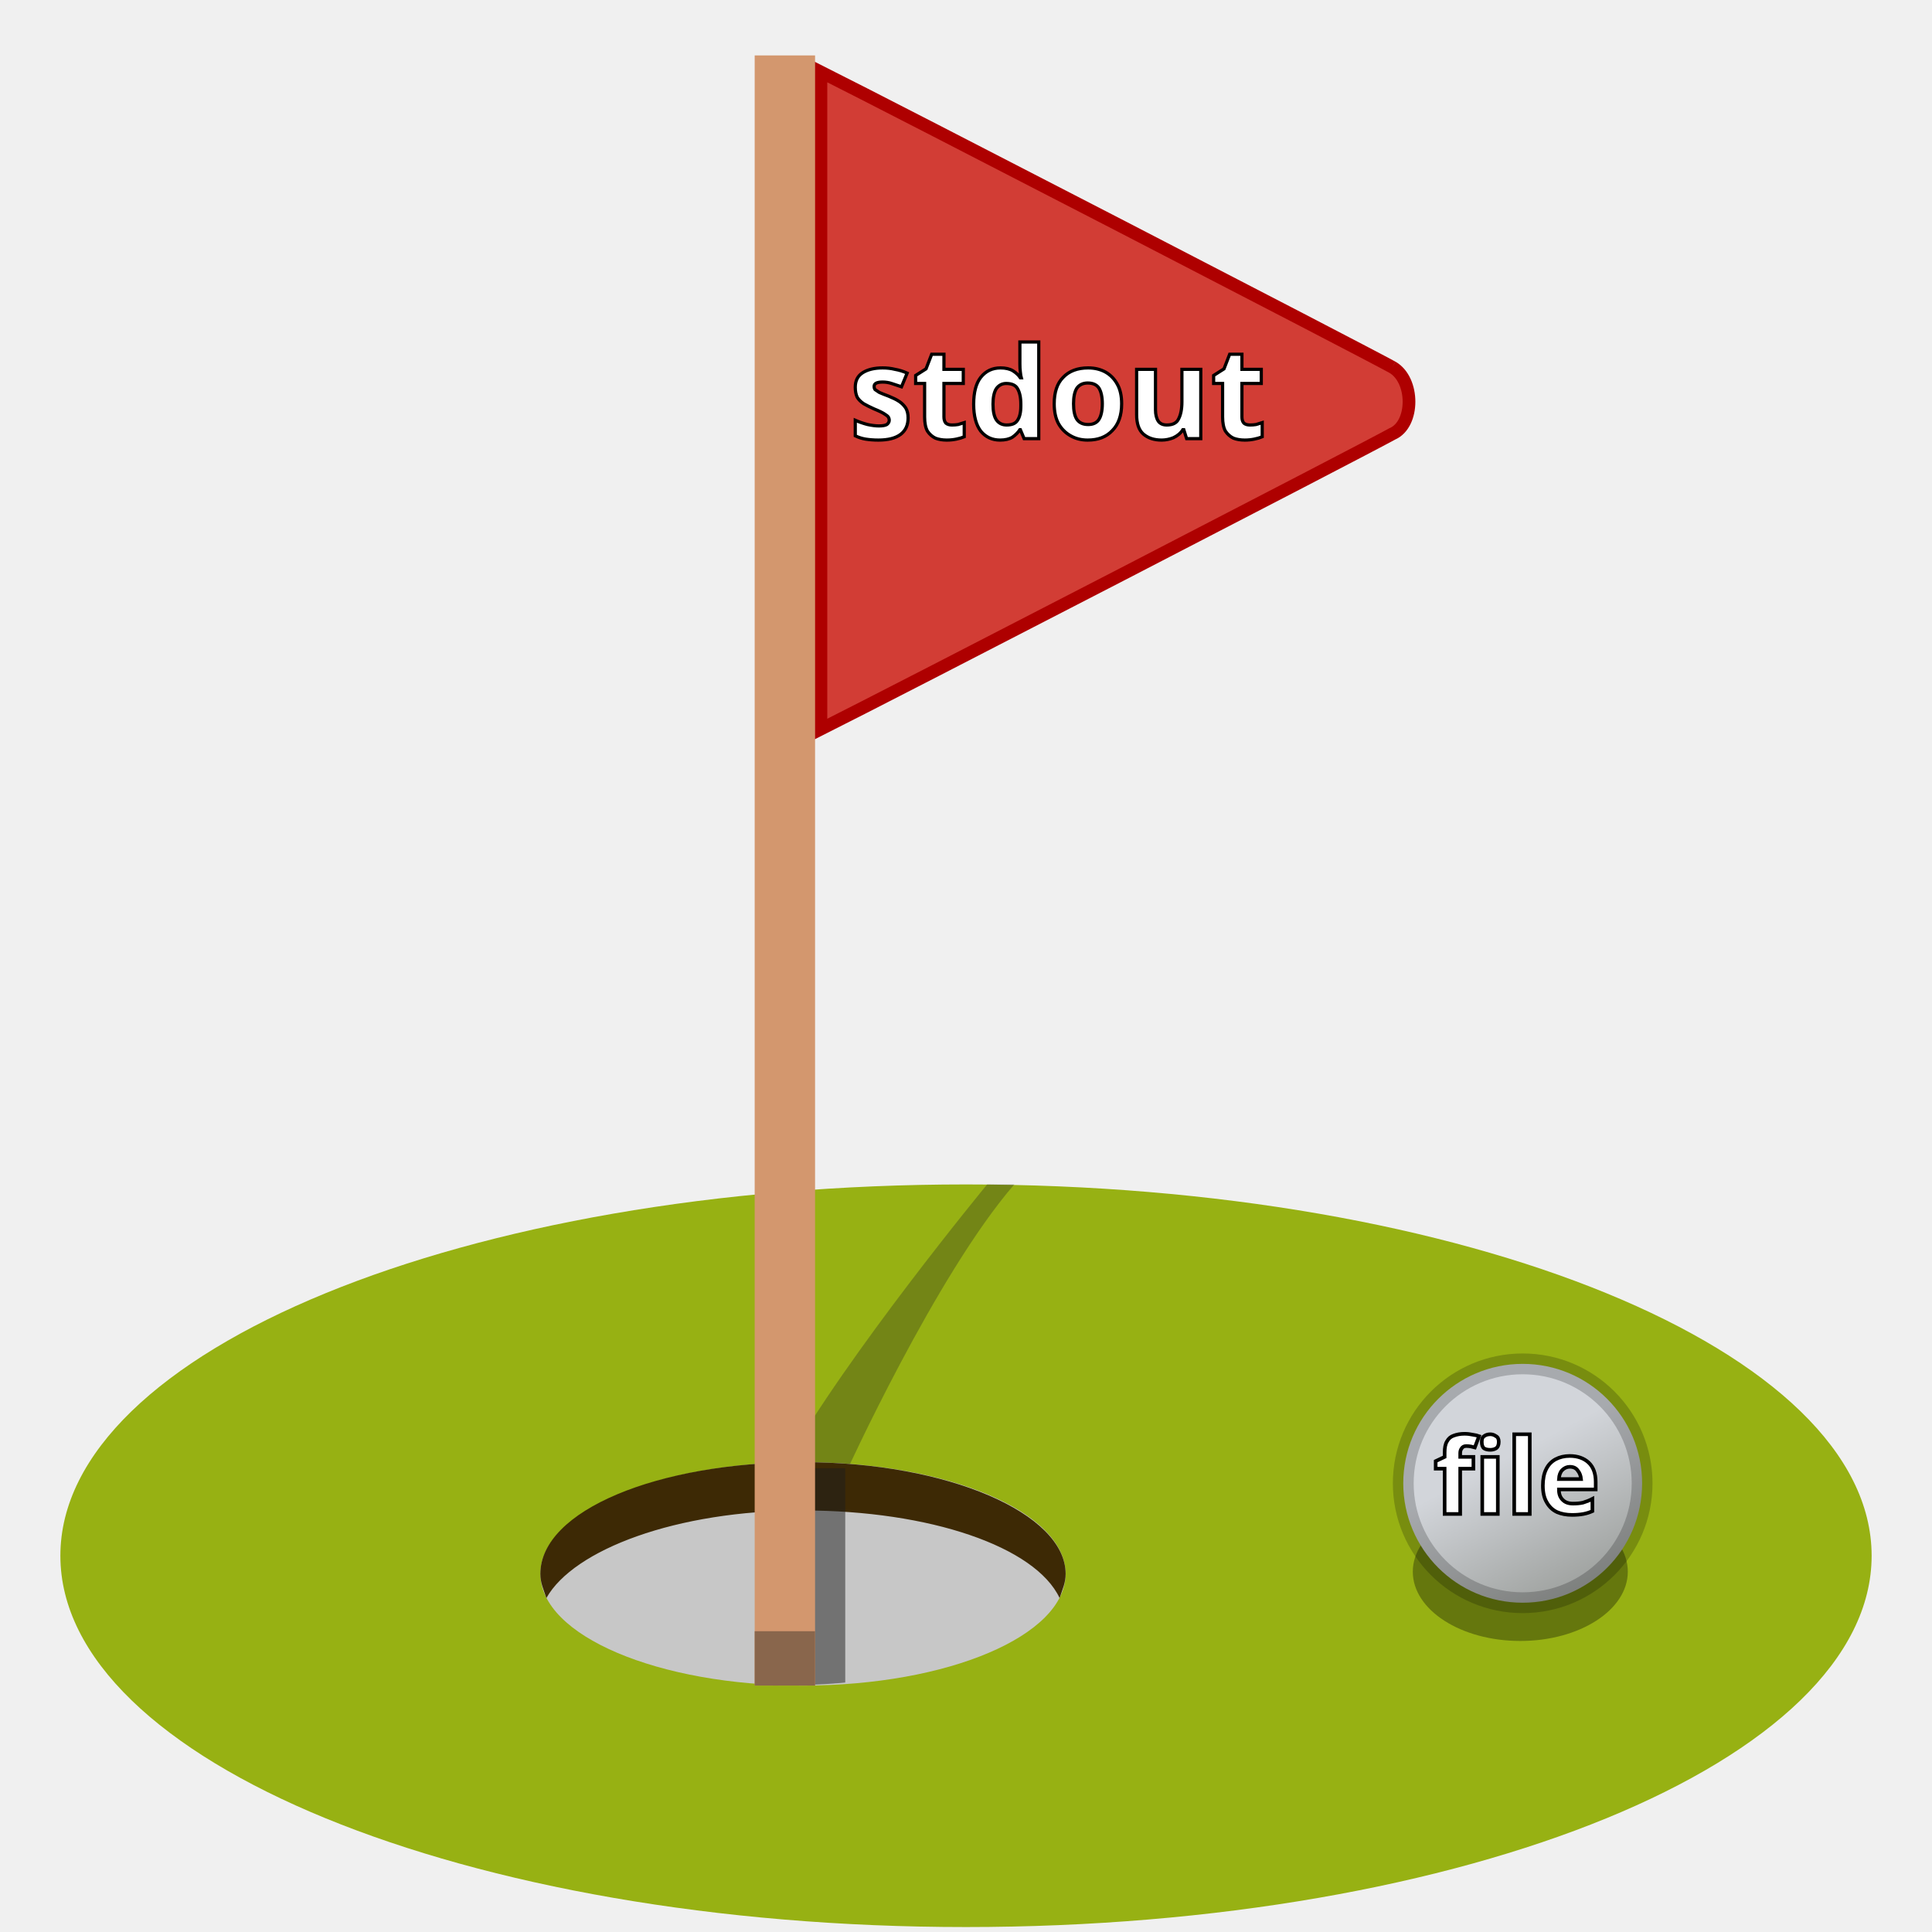
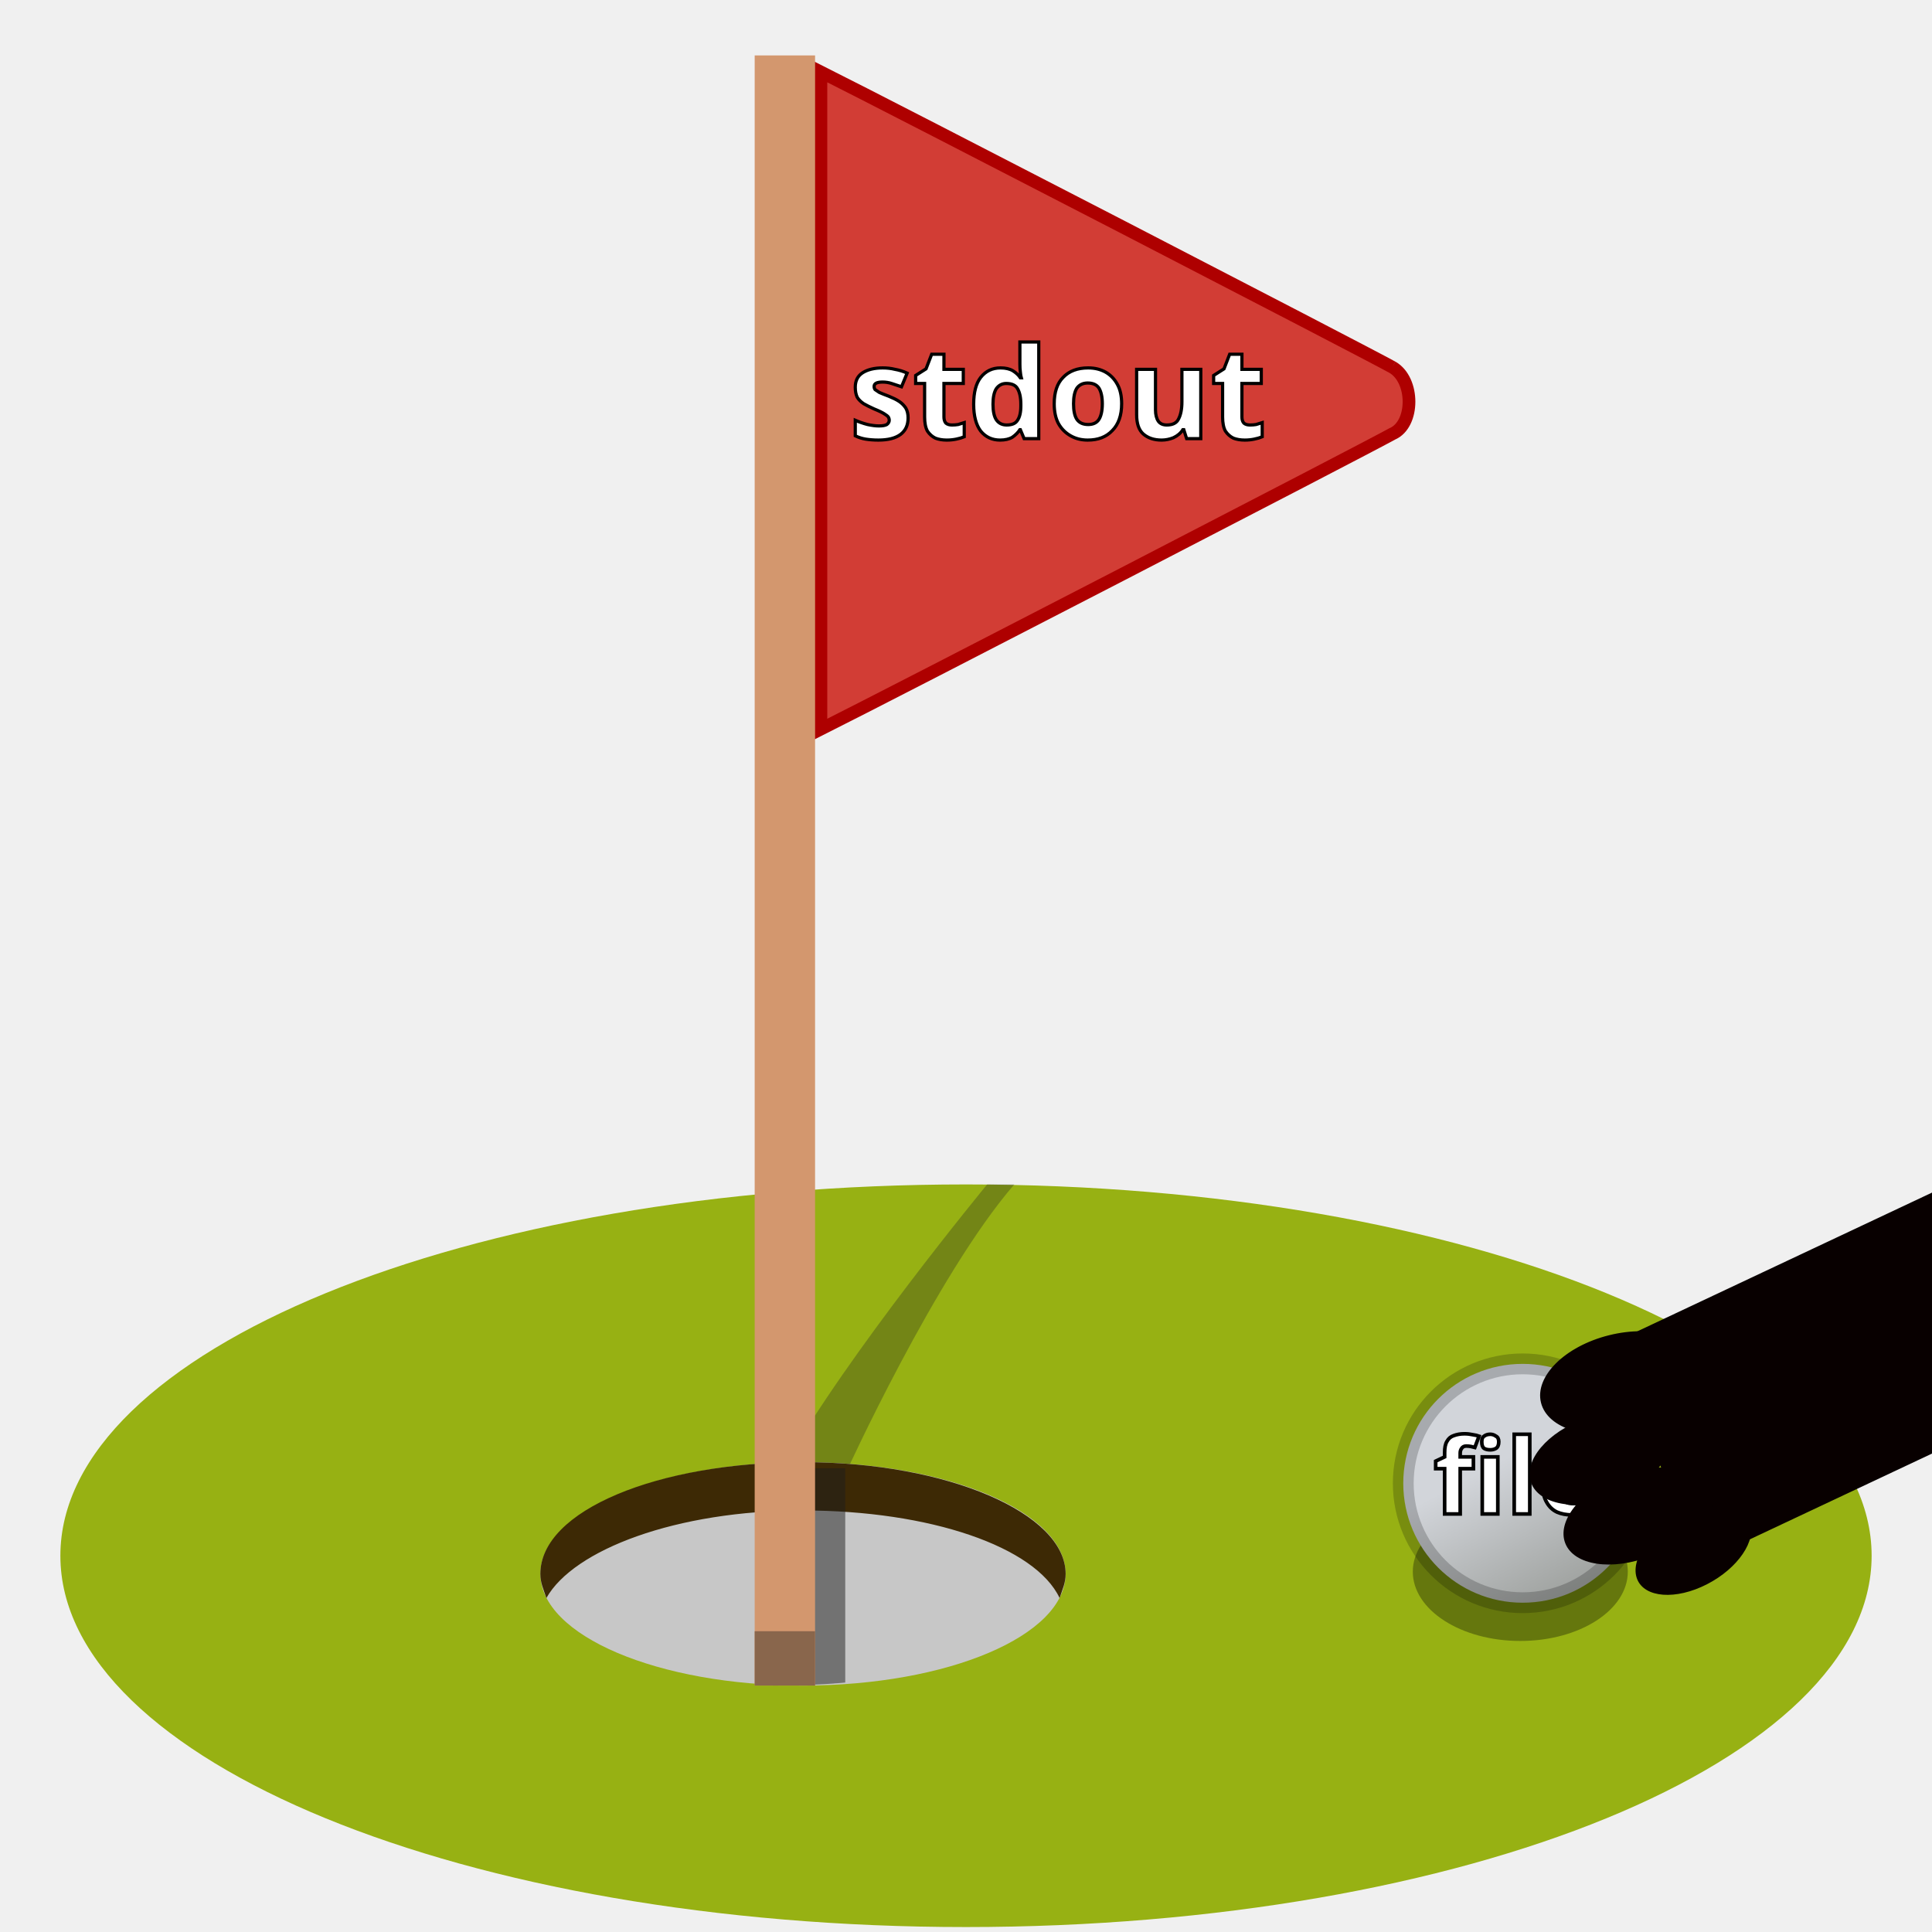
<svg xmlns="http://www.w3.org/2000/svg" xmlns:xlink="http://www.w3.org/1999/xlink" viewBox="0 0 64 64" enable-background="new 0 0 64 64" version="1.1" id="svg6734" xml:space="preserve">
  <defs id="defs6738">
    <linearGradient id="linearGradient18532">
      <stop style="stop-color:#d2d5da;stop-opacity:1;" offset="0" id="stop18528" />
      <stop style="stop-color:#9c9f9c;stop-opacity:1;" offset="1" id="stop18530" />
    </linearGradient>
    <linearGradient xlink:href="#linearGradient18532" id="linearGradient18534" x1="52.23" y1="50.778" x2="53.64" y2="53.44" gradientUnits="userSpaceOnUse" gradientTransform="matrix(1.723537,0,0,1.723537,-39.92462,-39.33052)" />
  </defs>
  <ellipse cx="32" cy="51.536" rx="30" ry="12.3" fill="#97b113" id="ellipse6718" />
  <path d="m 28,48.836 c 0,0 3,-6.6 5.6,-9.6 h -0.9 c 0,0 -4.7,5.7 -6.7,9.3 l 2,0.3" opacity="0.3" fill="#1e1e1e" id="path6720" />
  <ellipse cx="26.6" cy="52.136" rx="8.7" ry="3.7" fill="#c7c7c7" id="ellipse6722" />
  <path d="m 26.6,50.036 c 4.2,0 7.7,1.2 8.5,2.9 0.1,-0.3 0.2,-0.5 0.2,-0.8 0,-2 -3.9,-3.7 -8.7,-3.7 -4.8,0 -8.7,1.6 -8.7,3.7 0,0.3 0.1,0.5 0.2,0.8 0.9,-1.6 4.3,-2.9 8.5,-2.9" fill="#3d2905" id="path6724" />
  <path d="M 46.123,12.164 C 45.177,11.638 29.508,3.541 27.194,2.384 V 24.152 c 2.314,-1.157 17.983,-9.254 18.929,-9.78 0.736,-0.315 0.736,-1.788 0,-2.208" fill="#ed4c5c" id="path6726" style="fill:#d23d35;fill-opacity:1;stroke:#ae0000;stroke-width:0.421;stroke-dasharray:none;stroke-opacity:1" />
  <path d="m 28,55.736 c 0,0 -0.9,0.1 -2.4,0.1 v -7.2 H 28 v 7.1" opacity="0.5" fill="#1e1e1e" id="path6728" />
  <path fill="#d3976e" d="m 25,1.836 h 2 V 55.836 h -2 z" id="path6730" />
  <path fill="#89664c" d="m 25,54.036 h 2 v 1.8 h -2 z" id="path6732" />
  <text xml:space="preserve" style="font-style:normal;font-variant:normal;font-weight:bold;font-stretch:normal;font-size:4.213px;line-height:1.25;font-family:sans-serif;-inkscape-font-specification:'sans-serif, Bold';font-variant-ligatures:normal;font-variant-caps:normal;font-variant-numeric:normal;font-variant-east-asian:normal;fill:#ffffff;fill-opacity:1;stroke:#000000;stroke-width:0.106;stroke-dasharray:none;stroke-opacity:1" x="28.146" y="14.533" id="text6794">
    <tspan id="tspan6792" x="28.146" y="14.533" style="font-style:normal;font-variant:normal;font-weight:bold;font-stretch:normal;font-size:4.213px;font-family:sans-serif;-inkscape-font-specification:'sans-serif, Bold';font-variant-ligatures:normal;font-variant-caps:normal;font-variant-numeric:normal;font-variant-east-asian:normal;fill:#ffffff;fill-opacity:1;stroke:#000000;stroke-width:0.106;stroke-dasharray:none;stroke-opacity:1">stdout</tspan>
  </text>
  <style type="text/css" id="style9501">
	.st0{fill:#2A8D38;}
	.st1{fill:url(#SVGID_1_);}
	.st2{fill:url(#SVGID_2_);}
	.st3{fill:url(#SVGID_3_);}
	.st4{fill:url(#SVGID_4_);}
	.st5{fill:url(#SVGID_5_);}
	.st6{fill:url(#SVGID_6_);}
	.st7{fill:url(#SVGID_7_);}
	.st8{fill:url(#SVGID_8_);}
	.st9{fill:url(#SVGID_9_);}
	.st10{fill:url(#SVGID_10_);}
	.st11{fill:url(#SVGID_11_);}
	.st12{fill:url(#SVGID_12_);}
	.st13{fill:url(#SVGID_13_);}
	.st14{fill:url(#SVGID_14_);}
	.st15{fill:url(#SVGID_15_);}
	.st16{fill:url(#SVGID_16_);}
	.st17{fill:url(#SVGID_17_);}
	.st18{fill:url(#SVGID_18_);}
	.st19{fill:url(#SVGID_19_);}
	.st20{fill:url(#SVGID_20_);}
	.st21{fill:url(#SVGID_21_);}
	.st22{fill:url(#SVGID_22_);}
	.st23{fill:url(#SVGID_23_);}
	.st24{fill:url(#SVGID_24_);}
	.st25{fill:url(#SVGID_25_);}
	.st26{fill:url(#SVGID_26_);}
	.st27{fill:url(#SVGID_27_);}
	.st28{fill:url(#SVGID_28_);}
	.st29{fill:url(#SVGID_29_);}
	.st30{fill:url(#SVGID_30_);}
	.st31{fill:url(#SVGID_31_);}
	.st32{fill:url(#SVGID_32_);}
	.st33{fill:url(#SVGID_33_);}
	.st34{fill:url(#SVGID_34_);}
	.st35{fill:url(#SVGID_35_);}
	.st36{fill:url(#SVGID_36_);}
	.st37{fill:url(#SVGID_37_);}
	.st38{fill:url(#SVGID_38_);}
	.st39{fill:url(#SVGID_39_);}
	.st40{fill:url(#SVGID_40_);}
	.st41{fill:url(#SVGID_41_);}
	.st42{fill:url(#SVGID_42_);}
	.st43{fill:url(#SVGID_43_);}
	.st44{fill:url(#SVGID_44_);}
	.st45{fill:url(#SVGID_45_);}
	.st46{fill:url(#SVGID_46_);}
	.st47{fill:url(#SVGID_47_);}
	.st48{fill:url(#SVGID_48_);}
	.st49{fill:url(#SVGID_49_);}
	.st50{fill:url(#SVGID_50_);}
	.st51{fill:url(#SVGID_51_);}
	.st52{fill:url(#SVGID_52_);}
	.st53{fill:url(#SVGID_53_);}
	.st54{fill:url(#SVGID_54_);}
	.st55{fill:url(#SVGID_55_);}
	.st56{fill:url(#SVGID_56_);}
	.st57{fill:url(#SVGID_57_);}
	.st58{fill:url(#SVGID_58_);}
	.st59{fill:url(#SVGID_59_);}
	.st60{fill:url(#SVGID_60_);}
	.st61{fill:url(#SVGID_61_);}
	.st62{fill:url(#SVGID_62_);}
	.st63{fill:url(#SVGID_63_);}
	.st64{fill:url(#SVGID_64_);}
	.st65{fill:url(#SVGID_65_);}
	.st66{fill:url(#SVGID_66_);}
	.st67{fill:url(#SVGID_67_);}
	.st68{fill:url(#SVGID_68_);}
	.st69{fill:url(#SVGID_69_);}
	.st70{fill:url(#SVGID_70_);}
	.st71{fill:url(#SVGID_71_);}
	.st72{fill:url(#SVGID_72_);}
	.st73{fill:url(#SVGID_73_);}
	.st74{fill:url(#SVGID_74_);}
	.st75{fill:url(#SVGID_75_);}
	.st76{fill:url(#SVGID_76_);}
	.st77{fill:url(#SVGID_77_);}
	.st78{fill:url(#SVGID_78_);}
	.st79{fill:url(#SVGID_79_);}
	.st80{fill:url(#SVGID_80_);}
	.st81{fill:url(#SVGID_81_);}
	.st82{fill:url(#SVGID_82_);}
	.st83{fill:url(#SVGID_83_);}
	.st84{fill:url(#SVGID_84_);}
	.st85{fill:url(#SVGID_85_);}
	.st86{fill:url(#SVGID_86_);}
	.st87{fill:url(#SVGID_87_);}
	.st88{fill:url(#SVGID_88_);}
	.st89{fill:url(#SVGID_89_);}
	.st90{fill:url(#SVGID_90_);}
	.st91{fill:url(#SVGID_91_);}
	.st92{fill:url(#SVGID_92_);}
	.st93{fill:url(#SVGID_93_);}
	.st94{fill:url(#SVGID_94_);}
	.st95{fill:url(#SVGID_95_);}
	.st96{fill:url(#SVGID_96_);}
	.st97{fill:url(#SVGID_97_);}
	.st98{fill:url(#SVGID_98_);}
	.st99{fill:url(#SVGID_99_);}
	.st100{fill:url(#SVGID_100_);}
	.st101{fill:url(#SVGID_101_);}
	.st102{fill:url(#SVGID_102_);}
	.st103{fill:url(#SVGID_103_);}
	.st104{fill:url(#SVGID_104_);}
	.st105{fill:url(#SVGID_105_);}
	.st106{fill:url(#SVGID_106_);}
	.st107{fill:url(#SVGID_107_);}
	.st108{fill:url(#SVGID_108_);}
	.st109{fill:url(#SVGID_109_);}
	.st110{fill:url(#SVGID_110_);}
	.st111{fill:url(#SVGID_111_);}
	.st112{fill:url(#SVGID_112_);}
	.st113{fill:url(#SVGID_113_);}
	.st114{fill:url(#SVGID_114_);}
	.st115{fill:url(#SVGID_115_);}
	.st116{fill:url(#SVGID_116_);}
	.st117{fill:url(#SVGID_117_);}
	.st118{fill:url(#SVGID_118_);}
	.st119{fill:url(#SVGID_119_);}
	.st120{fill:url(#SVGID_120_);}
	.st121{fill:url(#SVGID_121_);}
	.st122{fill:url(#SVGID_122_);}
	.st123{fill:url(#SVGID_123_);}
	.st124{fill:url(#SVGID_124_);}
	.st125{fill:url(#SVGID_125_);}
	.st126{fill:url(#SVGID_126_);}
	.st127{fill:url(#SVGID_127_);}
	.st128{fill:url(#SVGID_128_);}
	.st129{fill:url(#SVGID_129_);}
	.st130{fill:url(#SVGID_130_);}
	.st131{fill:url(#SVGID_131_);}
	.st132{fill:url(#SVGID_132_);}
	.st133{fill:url(#SVGID_133_);}
	.st134{fill:url(#SVGID_134_);}
	.st135{fill:url(#SVGID_135_);}
	.st136{fill:url(#SVGID_136_);}
	.st137{fill:url(#SVGID_137_);}
	.st138{fill:url(#SVGID_138_);}
	.st139{fill:url(#SVGID_139_);}
	.st140{fill:url(#SVGID_140_);}
	.st141{fill:url(#SVGID_141_);}
	.st142{fill:url(#SVGID_142_);}
	.st143{fill:url(#SVGID_143_);}
	.st144{fill:url(#SVGID_144_);}
	.st145{fill:url(#SVGID_145_);}
	.st146{fill:url(#SVGID_146_);}
	.st147{fill:url(#SVGID_147_);}
	.st148{fill:url(#SVGID_148_);}
	.st149{fill:#7D3E3F;}
	.st150{fill:#00170B;}
</style>
  <style type="text/css" id="style12505">
	.st0{fill:#2A8D38;}
	.st1{fill:url(#SVGID_1_);}
	.st2{fill:url(#SVGID_2_);}
	.st3{fill:url(#SVGID_3_);}
	.st4{fill:url(#SVGID_4_);}
	.st5{fill:url(#SVGID_5_);}
	.st6{fill:url(#SVGID_6_);}
	.st7{fill:url(#SVGID_7_);}
	.st8{fill:url(#SVGID_8_);}
	.st9{fill:url(#SVGID_9_);}
	.st10{fill:url(#SVGID_10_);}
	.st11{fill:url(#SVGID_11_);}
	.st12{fill:url(#SVGID_12_);}
	.st13{fill:url(#SVGID_13_);}
	.st14{fill:url(#SVGID_14_);}
	.st15{fill:url(#SVGID_15_);}
	.st16{fill:url(#SVGID_16_);}
	.st17{fill:url(#SVGID_17_);}
	.st18{fill:url(#SVGID_18_);}
	.st19{fill:url(#SVGID_19_);}
	.st20{fill:url(#SVGID_20_);}
	.st21{fill:url(#SVGID_21_);}
	.st22{fill:url(#SVGID_22_);}
	.st23{fill:url(#SVGID_23_);}
	.st24{fill:url(#SVGID_24_);}
	.st25{fill:url(#SVGID_25_);}
	.st26{fill:url(#SVGID_26_);}
	.st27{fill:url(#SVGID_27_);}
	.st28{fill:url(#SVGID_28_);}
	.st29{fill:url(#SVGID_29_);}
	.st30{fill:url(#SVGID_30_);}
	.st31{fill:url(#SVGID_31_);}
	.st32{fill:url(#SVGID_32_);}
	.st33{fill:url(#SVGID_33_);}
	.st34{fill:url(#SVGID_34_);}
	.st35{fill:url(#SVGID_35_);}
	.st36{fill:url(#SVGID_36_);}
	.st37{fill:url(#SVGID_37_);}
	.st38{fill:url(#SVGID_38_);}
	.st39{fill:url(#SVGID_39_);}
	.st40{fill:url(#SVGID_40_);}
	.st41{fill:url(#SVGID_41_);}
	.st42{fill:url(#SVGID_42_);}
	.st43{fill:url(#SVGID_43_);}
	.st44{fill:url(#SVGID_44_);}
	.st45{fill:url(#SVGID_45_);}
	.st46{fill:url(#SVGID_46_);}
	.st47{fill:url(#SVGID_47_);}
	.st48{fill:url(#SVGID_48_);}
	.st49{fill:url(#SVGID_49_);}
	.st50{fill:url(#SVGID_50_);}
	.st51{fill:url(#SVGID_51_);}
	.st52{fill:url(#SVGID_52_);}
	.st53{fill:url(#SVGID_53_);}
	.st54{fill:url(#SVGID_54_);}
	.st55{fill:url(#SVGID_55_);}
	.st56{fill:url(#SVGID_56_);}
	.st57{fill:url(#SVGID_57_);}
	.st58{fill:url(#SVGID_58_);}
	.st59{fill:url(#SVGID_59_);}
	.st60{fill:url(#SVGID_60_);}
	.st61{fill:url(#SVGID_61_);}
	.st62{fill:url(#SVGID_62_);}
	.st63{fill:url(#SVGID_63_);}
	.st64{fill:url(#SVGID_64_);}
	.st65{fill:url(#SVGID_65_);}
	.st66{fill:url(#SVGID_66_);}
	.st67{fill:url(#SVGID_67_);}
	.st68{fill:url(#SVGID_68_);}
	.st69{fill:url(#SVGID_69_);}
	.st70{fill:url(#SVGID_70_);}
	.st71{fill:url(#SVGID_71_);}
	.st72{fill:url(#SVGID_72_);}
	.st73{fill:url(#SVGID_73_);}
	.st74{fill:url(#SVGID_74_);}
	.st75{fill:url(#SVGID_75_);}
	.st76{fill:url(#SVGID_76_);}
	.st77{fill:url(#SVGID_77_);}
	.st78{fill:url(#SVGID_78_);}
	.st79{fill:url(#SVGID_79_);}
	.st80{fill:url(#SVGID_80_);}
	.st81{fill:url(#SVGID_81_);}
	.st82{fill:url(#SVGID_82_);}
	.st83{fill:url(#SVGID_83_);}
	.st84{fill:url(#SVGID_84_);}
	.st85{fill:url(#SVGID_85_);}
	.st86{fill:url(#SVGID_86_);}
	.st87{fill:url(#SVGID_87_);}
	.st88{fill:url(#SVGID_88_);}
	.st89{fill:url(#SVGID_89_);}
	.st90{fill:url(#SVGID_90_);}
	.st91{fill:url(#SVGID_91_);}
	.st92{fill:url(#SVGID_92_);}
	.st93{fill:url(#SVGID_93_);}
	.st94{fill:url(#SVGID_94_);}
	.st95{fill:url(#SVGID_95_);}
	.st96{fill:url(#SVGID_96_);}
	.st97{fill:url(#SVGID_97_);}
	.st98{fill:url(#SVGID_98_);}
	.st99{fill:url(#SVGID_99_);}
	.st100{fill:url(#SVGID_100_);}
	.st101{fill:url(#SVGID_101_);}
	.st102{fill:url(#SVGID_102_);}
	.st103{fill:url(#SVGID_103_);}
	.st104{fill:url(#SVGID_104_);}
	.st105{fill:url(#SVGID_105_);}
	.st106{fill:url(#SVGID_106_);}
	.st107{fill:url(#SVGID_107_);}
	.st108{fill:url(#SVGID_108_);}
	.st109{fill:url(#SVGID_109_);}
	.st110{fill:url(#SVGID_110_);}
	.st111{fill:url(#SVGID_111_);}
	.st112{fill:url(#SVGID_112_);}
	.st113{fill:url(#SVGID_113_);}
	.st114{fill:url(#SVGID_114_);}
	.st115{fill:url(#SVGID_115_);}
	.st116{fill:url(#SVGID_116_);}
	.st117{fill:url(#SVGID_117_);}
	.st118{fill:url(#SVGID_118_);}
	.st119{fill:url(#SVGID_119_);}
	.st120{fill:url(#SVGID_120_);}
	.st121{fill:url(#SVGID_121_);}
	.st122{fill:url(#SVGID_122_);}
	.st123{fill:url(#SVGID_123_);}
	.st124{fill:url(#SVGID_124_);}
	.st125{fill:url(#SVGID_125_);}
	.st126{fill:url(#SVGID_126_);}
	.st127{fill:url(#SVGID_127_);}
	.st128{fill:url(#SVGID_128_);}
	.st129{fill:url(#SVGID_129_);}
	.st130{fill:url(#SVGID_130_);}
	.st131{fill:url(#SVGID_131_);}
	.st132{fill:url(#SVGID_132_);}
	.st133{fill:url(#SVGID_133_);}
	.st134{fill:url(#SVGID_134_);}
	.st135{fill:url(#SVGID_135_);}
	.st136{fill:url(#SVGID_136_);}
	.st137{fill:url(#SVGID_137_);}
	.st138{fill:url(#SVGID_138_);}
	.st139{fill:url(#SVGID_139_);}
	.st140{fill:url(#SVGID_140_);}
	.st141{fill:url(#SVGID_141_);}
	.st142{fill:url(#SVGID_142_);}
	.st143{fill:url(#SVGID_143_);}
	.st144{fill:url(#SVGID_144_);}
	.st145{fill:url(#SVGID_145_);}
	.st146{fill:url(#SVGID_146_);}
	.st147{fill:url(#SVGID_147_);}
	.st148{fill:url(#SVGID_148_);}
	.st149{fill:#7D3E3F;}
	.st150{fill:#00170B;}
</style>
  <rect x="-172.045" y="-449.202" class="st18" width="0" height="0" id="rect12651" />
  <polygon class="st129" points="" id="polygon13704" transform="translate(-404.6449,-660.2016)" />
  <ellipse style="fill:#000000;fill-opacity:0.332;stroke:none;stroke-width:0.498;stroke-dasharray:none;stroke-opacity:0.207" id="circle18536" cx="50.362" cy="52.064" rx="3.561" ry="2.295" />
  <circle style="fill:url(#linearGradient18534);fill-opacity:1;stroke:#000000;stroke-width:0.689;stroke-dasharray:none;stroke-opacity:0.207" id="path14395" cx="50.441" cy="49.136" r="3.956" />
  <text xml:space="preserve" style="font-style:normal;font-variant:normal;font-weight:bold;font-stretch:normal;font-size:3.468px;line-height:1.25;font-family:sans-serif;-inkscape-font-specification:'sans-serif, Bold';font-variant-ligatures:normal;font-variant-caps:normal;font-variant-numeric:normal;font-variant-east-asian:normal;fill:#ffffff;fill-opacity:1;stroke:#000000;stroke-width:0.12;stroke-dasharray:none;stroke-opacity:1" x="47.497" y="50.152" id="text18600">
    <tspan id="tspan18598" x="47.497" y="50.152" style="font-style:normal;font-variant:normal;font-weight:bold;font-stretch:normal;font-size:3.468px;font-family:sans-serif;-inkscape-font-specification:'sans-serif, Bold';font-variant-ligatures:normal;font-variant-caps:normal;font-variant-numeric:normal;font-variant-east-asian:normal;fill:#ffffff;fill-opacity:1;stroke:#000000;stroke-width:0.12;stroke-dasharray:none;stroke-opacity:1">file</tspan>
  </text>
+   <rect style="fill:#080000;fill-opacity:1;stroke-width:0.063;stroke-opacity:0.207" id="rect27635" width="15.696" height="7.836" x="33.163" y="63.121" ry="0" transform="matrix(0.9047328,-0.4259796,0.3704564,0.9288498,0,0)" />
+   <ellipse style="fill:#080000;fill-opacity:1;stroke-width:0.085;stroke-opacity:0.207" id="path28221" cx="41.009" cy="57.441" rx="2.727" ry="1.623" transform="rotate(-14.00806)" />
+   <ellipse style="fill:#080000;fill-opacity:1;stroke-width:0.074;stroke-opacity:0.207" id="path28223" cx="33.662" cy="63.302" rx="2.402" ry="1.396" transform="rotate(-19.63978)" />
+   <ellipse style="fill:#080000;fill-opacity:1;stroke-width:0.09;stroke-opacity:0.207" id="path28225" cx="32" cy="66.559" rx="2.467" ry="1.428" transform="rotate(-21.47771)" />
+   <ellipse style="fill:#080000;fill-opacity:1;stroke-width:0.077;stroke-opacity:0.207" id="ellipse28227" cx="33.367" cy="71.606" rx="2.093" ry="1.211" transform="matrix(0.8901107,-0.4557444,0.3686259,0.9295778,0,0)" />
</svg>
